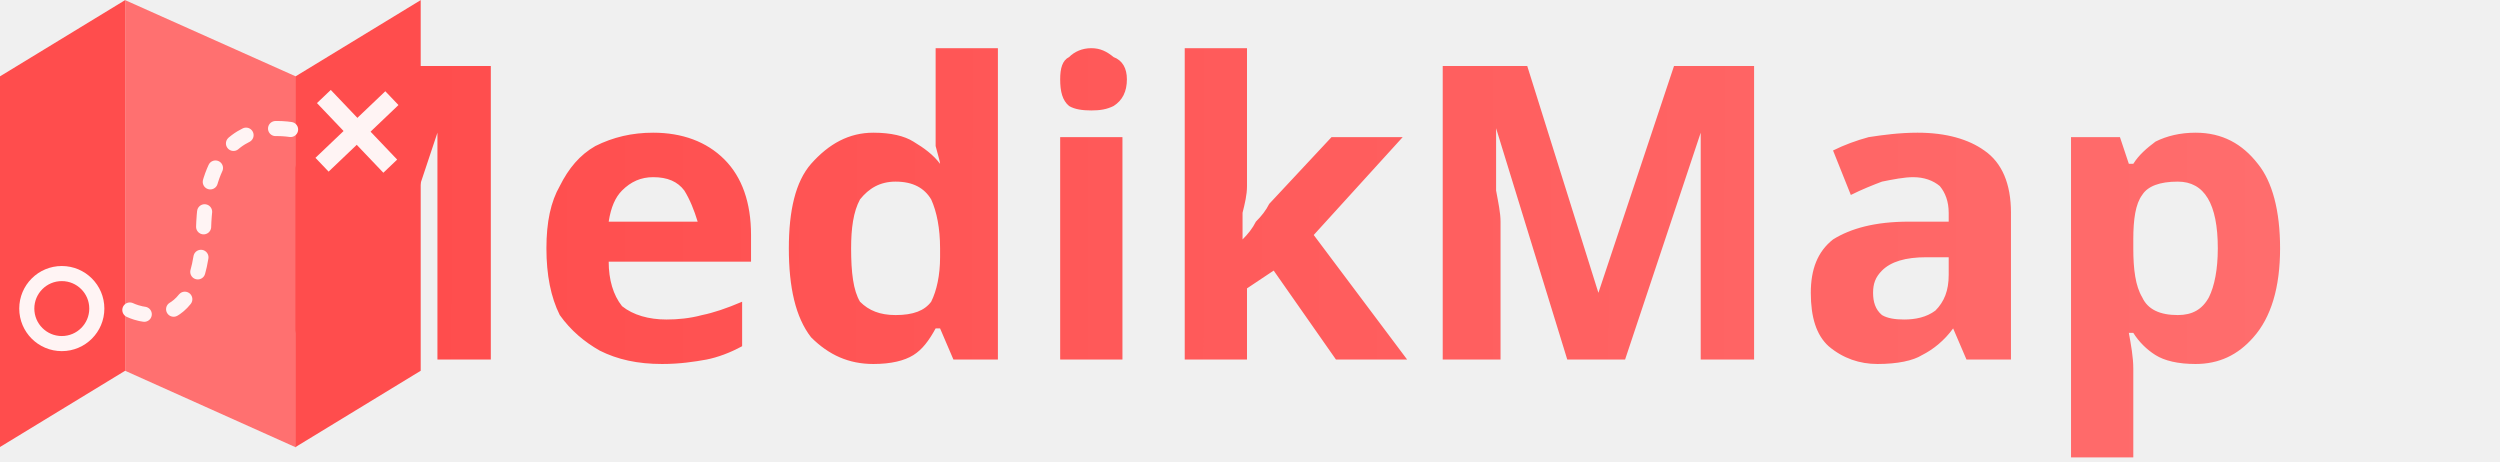
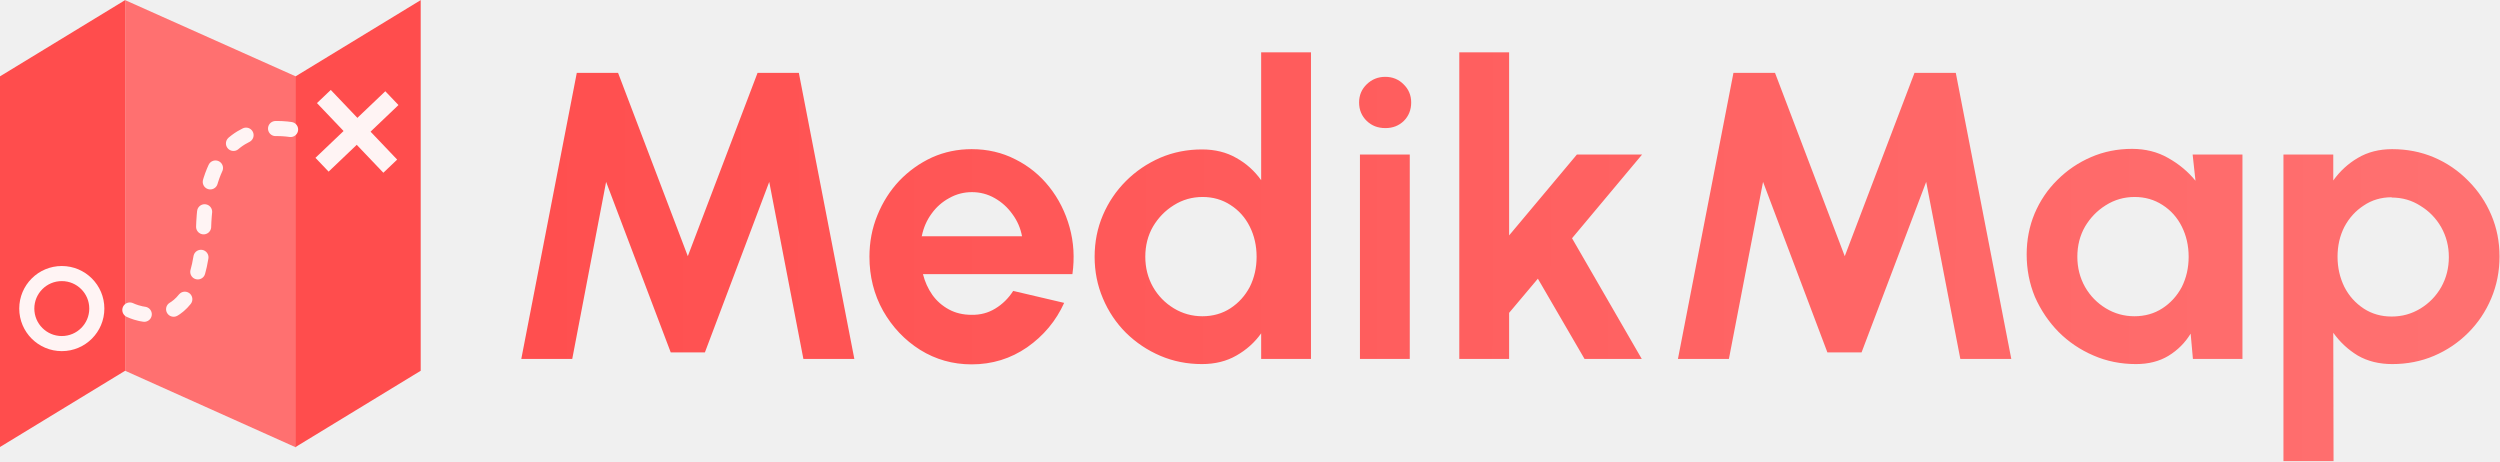
<svg xmlns="http://www.w3.org/2000/svg" xmlns:xlink="http://www.w3.org/1999/xlink" width="6.567mm" height="1.212mm" viewBox="0 0 6.567 1.212" version="1.1" id="svg5">
  <defs id="defs2">
    <linearGradient id="linearGradient4">
      <stop style="stop-color:#ff4d4d;stop-opacity:1;" offset="0" id="stop4" />
      <stop style="stop-color:#ff7070;stop-opacity:1;" offset="1" id="stop5" />
    </linearGradient>
    <linearGradient xlink:href="#linearGradient4" id="linearGradient5" x1="2.458" y1="3.395" x2="9.564" y2="3.41" gradientUnits="userSpaceOnUse" gradientTransform="translate(-1.819842,-0.09138337)" />
  </defs>
  <g id="g48" transform="matrix(0.7478006,0,0,0.7478006,0.6349462,-1.795534)" style="stroke-width:1.337">
-     <text xml:space="preserve" style="font-weight:bold;font-size:1.436px;font-family:Arial;-inkscape-font-specification:'Arial Bold';text-align:center;letter-spacing:0px;text-anchor:middle;fill:url(#linearGradient5);stroke-width:0.334;stroke-linecap:round;paint-order:stroke markers fill" x="4.435" y="3.662" id="text1">
-       <tspan id="tspan1" style="font-style:normal;font-variant:normal;font-weight:bold;font-stretch:normal;font-family:Urbanist;-inkscape-font-specification:'Urbanist Bold';fill:url(#linearGradient5);stroke-width:0.334" x="4.435" y="3.662">MedikMap</tspan>
-     </text>
+     <path style="font-weight:bold;font-size:1.436px;font-family:Urbanist;-inkscape-font-specification:'Urbanist Bold';text-align:center;letter-spacing:0px;text-anchor:middle;fill:url(#linearGradient5);stroke-width:0.334;stroke-linecap:round;paint-order:stroke markers fill" d="M 0.982,3.662 1.177,2.657 H 1.322 L 1.567,3.301 1.812,2.657 H 1.957 L 2.152,3.662 H 1.973 L 1.853,3.04 1.627,3.639 H 1.507 L 1.28,3.04 1.161,3.662 Z M 2.564,3.681 q -0.099,0 -0.181,-0.051 -0.081,-0.051 -0.13,-0.137 -0.048,-0.086 -0.048,-0.19 0,-0.078 0.028,-0.146 0.028,-0.069 0.077,-0.121 0.05,-0.052 0.115,-0.082 0.065,-0.029 0.139,-0.029 0.084,0 0.154,0.036 0.07,0.035 0.119,0.097 0.049,0.062 0.071,0.141 0.022,0.079 0.01,0.165 H 2.393 q 0.01,0.04 0.033,0.073 0.023,0.032 0.058,0.051 0.035,0.019 0.08,0.019 0.046,7.181e-4 0.083,-0.022 0.038,-0.023 0.063,-0.062 l 0.179,0.042 Q 2.846,3.56 2.759,3.621 2.672,3.681 2.564,3.681 Z M 2.388,3.231 h 0.353 q -0.008,-0.043 -0.034,-0.078 -0.025,-0.035 -0.062,-0.056 -0.037,-0.021 -0.08,-0.021 -0.043,0 -0.08,0.021 -0.037,0.02 -0.062,0.055 -0.025,0.034 -0.034,0.078 z M 3.581,2.585 H 3.756 V 3.662 H 3.581 v -0.09 q -0.034,0.048 -0.087,0.078 -0.052,0.03 -0.121,0.03 -0.078,0 -0.146,-0.029 -0.068,-0.029 -0.121,-0.081 -0.052,-0.052 -0.081,-0.121 -0.029,-0.068 -0.029,-0.146 0,-0.078 0.029,-0.146 0.029,-0.068 0.081,-0.12 0.052,-0.052 0.121,-0.082 0.068,-0.029 0.146,-0.029 0.069,0 0.121,0.03 0.052,0.029 0.087,0.078 z M 3.374,3.512 q 0.056,0 0.099,-0.028 0.043,-0.028 0.068,-0.075 0.024,-0.048 0.024,-0.106 0,-0.058 -0.024,-0.106 -0.024,-0.048 -0.068,-0.076 -0.043,-0.028 -0.098,-0.028 -0.055,0 -0.101,0.029 -0.045,0.028 -0.073,0.075 -0.027,0.047 -0.027,0.106 0,0.058 0.027,0.106 0.027,0.047 0.073,0.075 0.046,0.028 0.101,0.028 z m 0.554,-0.568 h 0.175 v 0.718 H 3.928 Z m 0.089,-0.093 q -0.039,0 -0.065,-0.025 -0.027,-0.026 -0.027,-0.065 0,-0.038 0.027,-0.064 0.027,-0.026 0.065,-0.026 0.038,0 0.064,0.026 0.027,0.026 0.027,0.064 0,0.039 -0.026,0.065 -0.026,0.025 -0.064,0.025 z M 4.918,3.662 H 4.717 L 4.553,3.38 4.452,3.5 V 3.662 H 4.277 V 2.585 h 0.175 v 0.643 L 4.69,2.944 h 0.229 l -0.246,0.294 z m 0.127,0 0.195,-1.005 H 5.386 L 5.631,3.301 5.876,2.657 H 6.021 L 6.216,3.662 H 6.037 L 5.917,3.04 5.69,3.639 H 5.57 L 5.344,3.04 5.224,3.662 Z m 1.808,-0.718 h 0.175 v 0.718 H 6.854 l -0.008,-0.089 q -0.029,0.048 -0.078,0.078 -0.048,0.029 -0.114,0.029 -0.08,0 -0.149,-0.03 -0.07,-0.03 -0.123,-0.083 -0.052,-0.053 -0.083,-0.123 -0.029,-0.07 -0.029,-0.149 0,-0.077 0.028,-0.144 0.029,-0.068 0.08,-0.118 0.051,-0.051 0.118,-0.08 0.067,-0.029 0.144,-0.029 0.071,0 0.127,0.032 0.057,0.032 0.096,0.08 z m -0.205,0.568 q 0.056,0 0.099,-0.028 0.043,-0.028 0.068,-0.075 0.024,-0.048 0.024,-0.106 0,-0.058 -0.024,-0.106 -0.024,-0.048 -0.068,-0.076 -0.043,-0.028 -0.098,-0.028 -0.055,0 -0.101,0.029 -0.045,0.028 -0.073,0.075 -0.027,0.047 -0.027,0.106 0,0.058 0.027,0.106 0.027,0.047 0.073,0.075 0.046,0.028 0.101,0.028 z M 7.348,4.021 H 7.172 V 2.944 h 0.175 v 0.091 q 0.035,-0.049 0.086,-0.079 0.052,-0.031 0.121,-0.031 0.079,0 0.147,0.029 0.068,0.029 0.12,0.082 0.052,0.052 0.081,0.12 0.029,0.068 0.029,0.146 0,0.078 -0.029,0.147 -0.029,0.069 -0.081,0.121 -0.052,0.052 -0.12,0.081 -0.068,0.029 -0.147,0.029 -0.069,0 -0.121,-0.03 -0.051,-0.031 -0.086,-0.08 z M 7.552,3.094 q -0.055,0 -0.098,0.029 -0.043,0.028 -0.068,0.075 -0.024,0.047 -0.024,0.105 0,0.057 0.024,0.106 0.024,0.047 0.068,0.076 0.043,0.028 0.098,0.028 0.055,0 0.101,-0.028 0.046,-0.028 0.073,-0.075 0.027,-0.048 0.027,-0.106 0,-0.057 -0.027,-0.105 -0.027,-0.047 -0.073,-0.075 -0.045,-0.029 -0.101,-0.029 z" id="text1" aria-label="MedikMap" />
    <g id="g34" transform="matrix(1.166667,0,0,1,-5.812759,1.484223)" style="stroke:none;stroke-width:1.238">
      <g id="g42" transform="translate(5.385254,-4.977744)" style="stroke-width:1.238">
        <path style="fill:#ff4d4d;fill-opacity:1;stroke:none;stroke-width:0.186;stroke-linecap:round;stroke-linejoin:round;stroke-dasharray:none;stroke-opacity:1;paint-order:stroke markers fill" d="M -0.754,5.895 V 7.197 L -1.131,7.465 V 6.163 Z" id="path29" />
        <path style="fill:#ff7070;fill-opacity:1;stroke:none;stroke-width:0.186;stroke-linecap:round;stroke-linejoin:round;stroke-dasharray:none;stroke-opacity:1;paint-order:stroke markers fill" d="m -0.754,5.895 v 1.302 l 0.514,0.269 V 6.163 Z" id="path30" />
        <path style="fill:#ff4d4d;fill-opacity:1;stroke:none;stroke-width:0.186;stroke-linecap:round;stroke-linejoin:round;stroke-dasharray:none;stroke-opacity:1;paint-order:stroke markers fill" d="M 0.136,5.895 V 7.197 L -0.241,7.465 V 6.163 Z" id="path32" />
      </g>
    </g>
    <path id="path33" style="fill:#ffffff;fill-opacity:1;stroke-width:0.334;stroke-linecap:round;paint-order:stroke markers fill" d="m -4.421,-2.593 c -0.04,0 -0.072,0.032 -0.072,0.072 v 0.132 h -0.132 c -0.04,0 -0.073,0.032 -0.073,0.073 0,0.04 0.032,0.072 0.073,0.072 h 0.132 v 0.132 c 0,0.04 0.032,0.073 0.072,0.073 0.04,0 0.072,-0.032 0.072,-0.073 v -0.132 h 0.133 c 0.04,0 0.072,-0.032 0.072,-0.072 0,-0.04 -0.032,-0.073 -0.072,-0.073 h -0.133 v -0.132 c 0,-0.04 -0.032,-0.072 -0.072,-0.072 z" />
    <circle style="fill:none;fill-opacity:1;stroke:#fff4f4;stroke-width:0.053;stroke-linecap:round;stroke-dasharray:none;stroke-dashoffset:0;stroke-opacity:1;paint-order:stroke markers fill" id="path498" cx="-0.632" cy="3.485" r="0.123" />
    <g id="g500" transform="rotate(-43.6223,1.399919,2.517732)">
      <path style="fill:#ffffff;fill-opacity:1;stroke:#fff4f4;stroke-width:0.067;stroke-linecap:butt;stroke-dasharray:none;stroke-dashoffset:0;stroke-opacity:1;paint-order:stroke markers fill" d="M 0.442,1.912 V 2.25" id="path499" />
      <path style="fill:#ffffff;fill-opacity:1;stroke:#fff4f4;stroke-width:0.067;stroke-linecap:butt;stroke-dasharray:none;stroke-dashoffset:0;stroke-opacity:1;paint-order:stroke markers fill" d="M 0.272,2.081 H 0.611" id="path500" />
    </g>
    <g id="g7" transform="matrix(1.166667,0,0,1,-11.50888,-1.844302)" style="stroke:none;stroke-width:1.238">
      <g id="g5" transform="translate(5.385254,-4.977744)" style="stroke-width:1.238">
        <path style="fill:#ff4d4d;fill-opacity:1;stroke:none;stroke-width:0.186;stroke-linecap:round;stroke-linejoin:round;stroke-dasharray:none;stroke-opacity:1;paint-order:stroke markers fill" d="M -0.754,5.895 V 7.197 L -1.131,7.465 V 6.163 Z" id="path2" />
        <path style="fill:#ff7070;fill-opacity:1;stroke:none;stroke-width:0.186;stroke-linecap:round;stroke-linejoin:round;stroke-dasharray:none;stroke-opacity:1;paint-order:stroke markers fill" d="m -0.754,5.895 v 1.302 l 0.514,0.269 V 6.163 Z" id="path4" />
        <path style="fill:#ff4d4d;fill-opacity:1;stroke:none;stroke-width:0.186;stroke-linecap:round;stroke-linejoin:round;stroke-dasharray:none;stroke-opacity:1;paint-order:stroke markers fill" d="M 0.136,5.895 V 7.197 L -0.241,7.465 V 6.163 Z" id="path5" />
      </g>
    </g>
    <path id="path7" style="fill:#ffffff;fill-opacity:1;stroke-width:0.334;stroke-linecap:round;paint-order:stroke markers fill" d="m -5.806,-0.419 c -0.04,0 -0.072,0.032 -0.072,0.072 v 0.132 h -0.132 c -0.04,0 -0.073,0.032 -0.073,0.073 0,0.04 0.032,0.072 0.073,0.072 h 0.132 v 0.132 c 0,0.04 0.032,0.073 0.072,0.073 0.04,0 0.072,-0.032 0.072,-0.073 v -0.132 h 0.133 c 0.04,0 0.072,-0.032 0.072,-0.072 0,-0.04 -0.032,-0.073 -0.072,-0.073 h -0.133 v -0.132 c 0,-0.04 -0.032,-0.072 -0.072,-0.072 z" />
    <g id="g15" transform="translate(-5.382027,-0.9245199)">
      <g id="g12" transform="matrix(1.166667,0,0,1,-6.121903,-3.086278)" style="stroke:none;stroke-width:1.238">
        <g id="g11" transform="translate(5.385254,-4.977744)" style="stroke-width:1.238">
          <path style="fill:#ff4d4d;fill-opacity:1;stroke:none;stroke-width:0.186;stroke-linecap:round;stroke-linejoin:round;stroke-dasharray:none;stroke-opacity:1;paint-order:stroke markers fill" d="M -0.754,5.895 V 7.197 L -1.131,7.465 V 6.163 Z" id="path9" />
          <path style="fill:#ff7070;fill-opacity:1;stroke:none;stroke-width:0.186;stroke-linecap:round;stroke-linejoin:round;stroke-dasharray:none;stroke-opacity:1;paint-order:stroke markers fill" d="m -0.754,5.895 v 1.302 l 0.514,0.269 V 6.163 Z" id="path10" />
          <path style="fill:#ff4d4d;fill-opacity:1;stroke:none;stroke-width:0.186;stroke-linecap:round;stroke-linejoin:round;stroke-dasharray:none;stroke-opacity:1;paint-order:stroke markers fill" d="M 0.136,5.895 V 7.197 L -0.241,7.465 V 6.163 Z" id="path11" />
        </g>
      </g>
      <path id="path6" style="fill:#ffffff;fill-opacity:1;stroke-width:0.267;stroke-linecap:round;paint-order:stroke markers fill" d="m -0.534,-1.6 a 0.137,0.137 0 0 0 -0.085,0.04 0.137,0.137 0 0 0 0,0.194 l 0.005,0.005 0.194,0.194 0.194,-0.194 0.005,-0.005 a 0.137,0.137 0 0 0 0,-0.194 0.137,0.137 0 0 0 -0.194,0 l -0.005,0.005 -0.005,-0.005 a 0.137,0.137 0 0 0 -0.109,-0.04 z" />
    </g>
    <g id="g24" transform="matrix(0.2860616,0,0,0.2860616,-3.534036,-4.746045)" style="stroke-width:4.675" />
    <g id="g330" transform="translate(-0.1102806,-1.663945)" style="stroke-width:1.337">
      <g id="g329" transform="matrix(1.166667,0,0,1,-5.702479,1.33874)" style="stroke:none;stroke-width:1.238" />
    </g>
    <path style="fill:none;fill-opacity:1;stroke:#fff4f4;stroke-width:0.053;stroke-linecap:round;stroke-dasharray:0.053, 0.107;stroke-dashoffset:0;stroke-opacity:1;paint-order:stroke markers fill" d="m -0.393,3.49 c 0,0 0.247,0.124 0.259,-0.287 0.014,-0.49 0.397,-0.323 0.397,-0.323" id="path501" />
  </g>
</svg>
